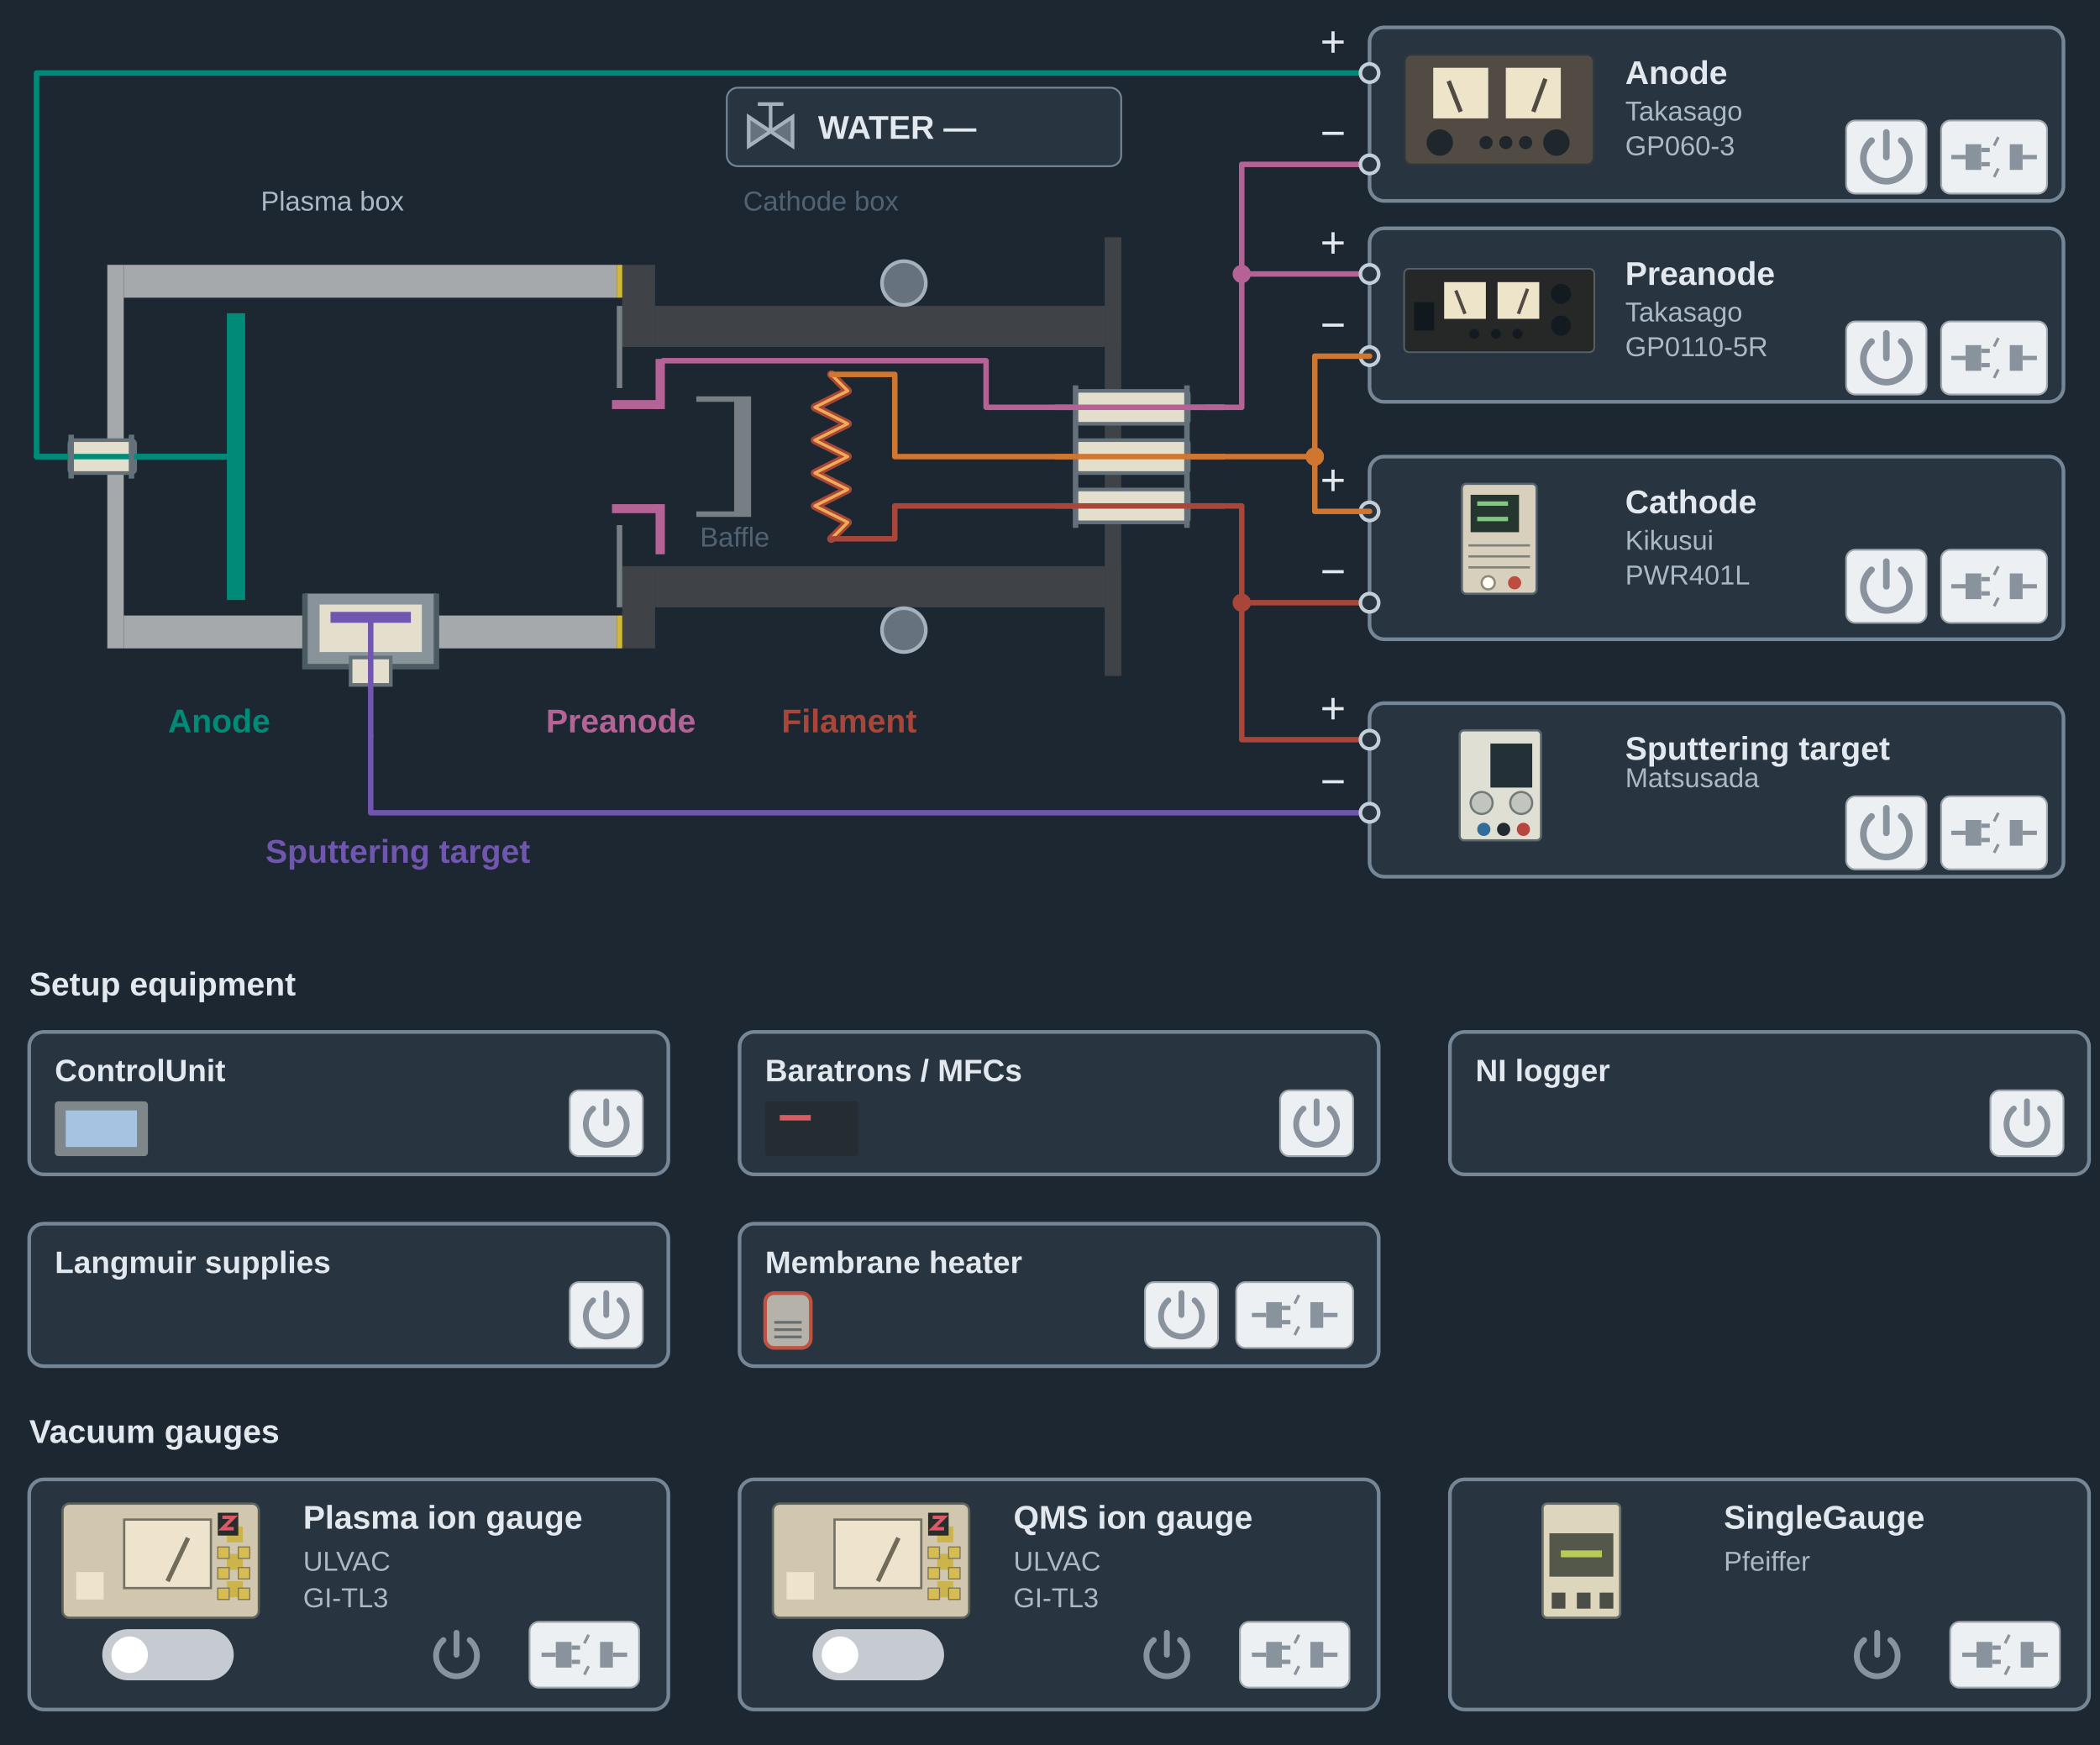
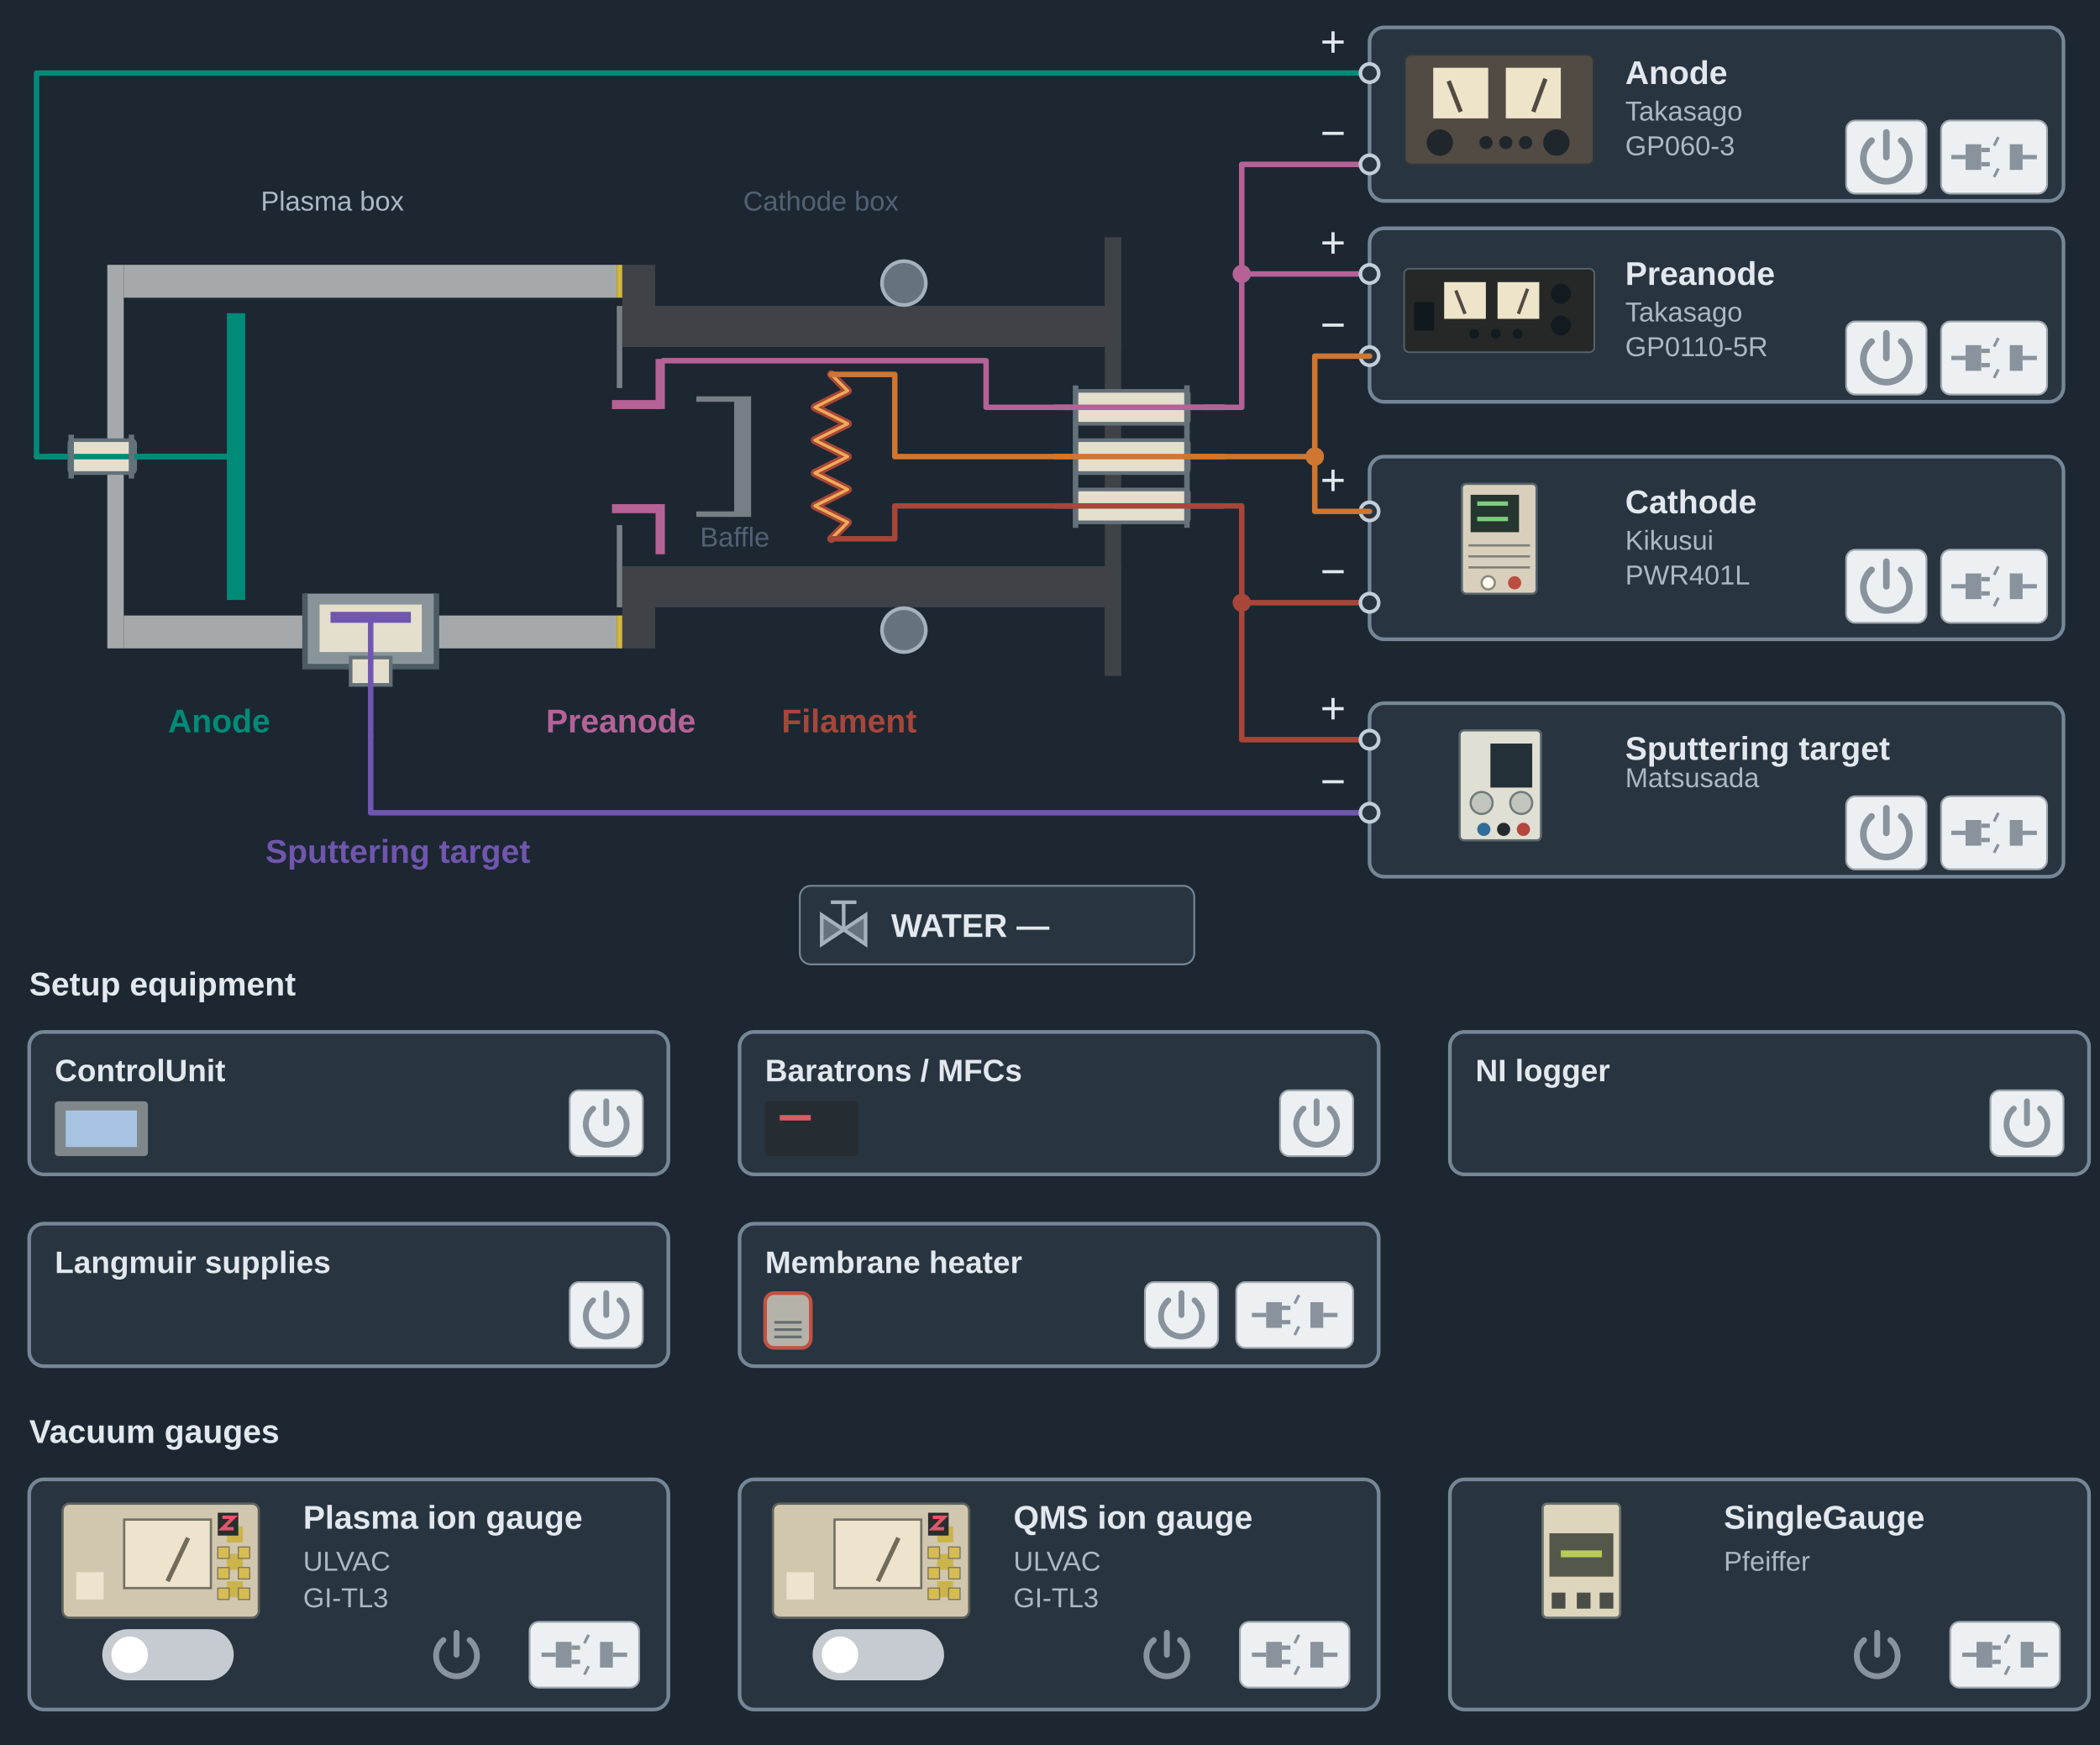
<svg xmlns="http://www.w3.org/2000/svg" viewBox="20 165 1150 955" role="img" aria-labelledby="title desc" version="1.1" id="svg66">
  <defs id="defs1">
    <style id="style1">
      text {font-family:Arial,sans-serif;fill:#24323f;font-size:18px}
      .heading {font-size:24px;font-weight:bold}
      .small {font-size:15px;fill:#516273}
      .label {font-weight:bold}
      .wire {fill:none;stroke-width:3;stroke-linejoin:round;stroke-linecap:round}
      .cathode {stroke:#a74639}
      .preanode {stroke:#b56297}
      .anode {stroke:#008b78}
      .target {stroke:#7056ae}
      .signal {stroke:#52718d;stroke-dasharray:7 5}
      .device {fill:#fff;stroke:#627485;stroke-width:2}
      .terminal {fill:#fff;stroke:#24323f;stroke-width:2}
    
 text{fill:#e2e8ee} .small{fill:#abb8c5} .device{fill:#283440;stroke:#758797} .terminal{fill:#283440;stroke:#c3ced8}</style>
    <g>
      <symbol id="power-off-icon" viewBox="0 0 40 40">
        <path d="M20 5V20M11 10A14 14 0 1 0 29 10" fill="none" stroke="currentColor" stroke-width="4" stroke-linecap="round" />
      </symbol>
      <symbol id="plug-disconnected-icon" viewBox="0 0 64 40">
        <path d="M2 20H12M52 20H62" fill="none" stroke="currentColor" stroke-width="3" />
        <path d="M12 11H23V29H12ZM43 11H52V29H43Z" fill="currentColor" />
        <path d="M23 15H29M23 25H29" stroke="currentColor" stroke-width="3" />
        <path d="M35 6L32 12M35 28L32 34" stroke="currentColor" stroke-width="2" />
      </symbol>
      <symbol id="plug-connected-icon" viewBox="0 0 64 40">
        <path d="M2 20H17M47 20H62" fill="none" stroke="currentColor" stroke-width="3" />
        <rect x="17" y="11" width="30" height="18" rx="3" fill="currentColor" />
        <path d="M32 12V28" stroke="#fff" stroke-width="2" />
      </symbol>
    </g>
    <g>
      <symbol id="takasago-icon" viewBox="0 0 88 52">
        <rect x="1" y="1" width="86" height="50" rx="3" fill="#514b43" stroke="#30383e" />
        <g fill="#eee4c9">
          <rect x="14" y="7" width="25" height="23" />
          <rect x="47" y="7" width="25" height="23" />
        </g>
        <path d="M26.5 27L21 13M59.5 27L65 12" stroke="#514b43" stroke-width="2" />
        <g fill="#20272c">
          <circle cx="17" cy="41" r="6" />
          <circle cx="70" cy="41" r="6" />
          <circle cx="38" cy="41" r="3" />
          <circle cx="47" cy="41" r="3" />
          <circle cx="56" cy="41" r="3" />
        </g>
      </symbol>
      <symbol id="kikusui-icon" viewBox="0 0 88 52">
        <rect x="27" y="1" width="34" height="50" rx="2" fill="#d8d0bd" stroke="#57636c" />
        <rect x="31" y="6" width="22" height="17" fill="#25352f" />
        <path d="M34 10H48M34 17H48" stroke="#7ecb80" stroke-width="2" />
        <path d="M30 29H58M30 34H58M30 39H58" stroke="#7d8079" />
        <circle cx="39" cy="46" r="3" fill="#fffdf4" stroke="#8d897c" stroke-width="1" />
        <circle cx="51" cy="46" r="3" fill="#bd4d40" />
      </symbol>
      <symbol id="matsusada-icon" viewBox="0 0 88 52">
        <rect x="26" y="1" width="37" height="50" rx="2" fill="#e0dfd3" stroke="#59676e" />
        <rect x="40" y="7" width="19" height="20" fill="#243038" />
        <circle cx="36" cy="34" r="5" fill="#c2c5bd" stroke="#717b7c" />
        <circle cx="54" cy="34" r="5" fill="#c2c5bd" stroke="#717b7c" />
        <circle cx="37" cy="46" r="3" fill="#326c9a" />
        <circle cx="55" cy="46" r="3" fill="#b5473e" />
        <circle cx="46" cy="46" r="3" fill="#242b30" />
      </symbol>
      <symbol id="ulvac-icon" viewBox="0 0 88 52">
        <rect x="1" y="1" width="86" height="50" rx="3" fill="#d1c7ae" stroke="#5e625b" />
        <rect x="28" y="8" width="38" height="30" fill="#eee4ce" stroke="#737265" />
        <path d="M47 35L56 16" stroke="#716b59" stroke-width="2" />
        <rect x="7" y="31" width="12" height="12" fill="#eee4ce" />
        <g fill="#cab44b">
          <rect x="73" y="11" width="7" height="7" />
          <rect x="73" y="23" width="7" height="7" />
          <rect x="73" y="35" width="7" height="7" />
        </g>
        <g>
          <rect x="69" y="5" width="9" height="10" fill="#282d2c" />
          <path d="M71 7H76L71 12H76" fill="none" stroke="#df5868" stroke-width="1.5" />
          <g fill="#d7bd51" stroke="#7b7460" stroke-width="0.5">
            <rect x="69" y="20" width="5" height="5" />
            <rect x="78" y="20" width="5" height="5" />
            <rect x="69" y="29" width="5" height="5" />
            <rect x="78" y="29" width="5" height="5" />
            <rect x="69" y="38" width="5" height="5" />
            <rect x="78" y="38" width="5" height="5" />
          </g>
        </g>
      </symbol>
      <symbol id="pfeiffer-icon" viewBox="0 0 88 52">
        <rect x="27" y="1" width="34" height="50" rx="2" fill="#ded5bd" stroke="#676e68" />
        <rect x="30" y="14" width="28" height="19" fill="#53584a" />
        <path d="M35 23H53" stroke="#b9ca57" stroke-width="3" />
        <g fill="#4a4e46">
          <rect x="31" y="40" width="6" height="7" />
          <rect x="42" y="40" width="6" height="7" />
          <rect x="52" y="40" width="6" height="7" />
        </g>
      </symbol>
    </g>
    <symbol id="preanode-face" viewBox="0 0 116 60">
      <rect x="1" y="5" width="114" height="50" rx="3" fill="#252826" stroke="#566068" />
      <g fill="#eee4c9">
        <rect x="25" y="13" width="25" height="22" />
        <rect x="57" y="13" width="25" height="22" />
      </g>
      <path d="M37.5 32L32 18M69.5 32L75 17" stroke="#514b43" stroke-width="2" />
      <rect x="7" y="25" width="12" height="17" fill="#11181e" />
      <g fill="#141b20">
        <circle cx="95" cy="20" r="6" />
        <circle cx="95" cy="39" r="6" />
        <circle cx="43" cy="44" r="3" />
        <circle cx="56" cy="44" r="3" />
        <circle cx="69" cy="44" r="3" />
      </g>
    </symbol>
  </defs>
  <rect width="1200" height="1200" fill="#1c2732" id="rect1" />
  <g id="electrode-assembly" transform="translate(0 150)">
    <g transform="translate(640 265) scale(-3 3)" id="g22">
      <g id="plasma-box" fill="#a6a9ac">
        <rect x="94.08" y="-35" width="90" height="6" id="rect2" />
        <rect x="94.08" y="29" width="90" height="6" id="rect3" />
        <rect x="184.08" y="-35" width="3" height="70" id="rect4" />
      </g>
      <g id="cathode-housing" fill="#3f4246">
        <rect x="5" y="-27.5" width="82.08" height="7.5" id="rect5" />
        <rect x="5" y="20" width="82.08" height="7.5" id="rect6" />
        <rect x="2" y="-40" width="3" height="20" id="rect7" />
        <rect x="2" y="20" width="3" height="20" id="rect8" />
        <rect x="87.08" y="-35" width="6" height="15" id="rect9" />
        <rect x="87.08" y="20" width="6" height="15" id="rect10" />
      </g>
      <g id="kapton" fill="#d1b83b">
        <rect x="93.08" y="-35" width="1" height="6" id="rect11" />
        <rect x="93.08" y="29" width="1" height="6" id="rect12" />
      </g>
      <g id="grounded-slit" fill="#777f85">
        <rect x="93.08" y="-27.5" width="1" height="15" id="rect13" />
        <rect x="93.08" y="12.5" width="1" height="15" id="rect14" />
      </g>
      <rect id="anode" x="163.08" y="-25" width="1" height="50" fill="#008b78" style="stroke-width:2.333;stroke-dasharray:none;stroke:#008b78;stroke-opacity:1" />
      <g id="preanode" fill="#b56297" stroke="#b56297" stroke-width="0.65">
        <rect x="85.63" y="-17.5" width="1.04" height="8.5" id="rect15" />
        <rect x="85.63" y="9" width="1.04" height="8.5" id="rect16" />
        <rect x="86.67" y="-10" width="7.96" height="1" id="rect17" />
        <rect x="86.67" y="9" width="7.96" height="1" id="rect18" />
      </g>
      <g id="grounded-cup" fill="#777f85">
        <rect x="69.56" y="-11" width="3.1" height="22" id="rect19" />
        <rect x="72.66" y="-11" width="6.9" height="1" id="rect20" />
        <rect x="72.66" y="10" width="6.9" height="1" id="rect21" />
      </g>
      <g id="hot-cathode" fill="none" stroke-linecap="round" stroke-linejoin="round">
        <path d="M54.92 -15L51.92 -12L57.92 -9L51.92 -6L57.92 -3L51.92 0L57.92 3L51.92 6L57.92 9L51.92 12L54.92 15" stroke="#a74639" stroke-width="1.5" id="path21" />
        <path d="M54.92 -15L51.92 -12L57.92 -9L51.92 -6L57.92 -3L51.92 0L57.92 3L51.92 6L57.92 9L51.92 12L54.92 15" stroke="#efac55" stroke-width="0.55" id="path22" />
      </g>
    </g>
    <rect id="cathode-box-cap" x="625" y="145" width="9" height="240" fill="#3f4246" />
    <path d="M475.24 220H510V265H690" class="wire cathode" id="path23" style="stroke:#cf7630" />
    <path id="cathode-return-internal" d="M475.24 310H510V292H690" class="wire cathode" />
    <path d="M383.11 212.5H560V238H690" class="wire preanode" id="path24" />
    <path d="M150.76 265H40" class="wire anode" id="path25" />
    <g id="anode-feedthrough">
      <rect x="58" y="256" width="36" height="18" rx="2" fill="#e4dfcd" stroke="#65717a" stroke-width="2" id="rect25" />
      <path d="M40 265H150.76" class="wire anode" id="path26" />
      <path d="M59 253V277M92 253V277" stroke="#65717a" stroke-width="3" id="path27" />
    </g>
    <g id="rear-feedthroughs">
      <g fill="#e4dfcd" stroke="#65717a" stroke-width="2" id="g29">
        <rect x="609" y="229" width="62" height="18" rx="2" id="rect27" />
        <rect x="609" y="256" width="62" height="18" rx="2" id="rect28" />
        <rect x="609" y="283" width="62" height="18" rx="2" id="rect29" />
      </g>
      <path d="M609 226V304M670 226V304" stroke="#65717a" stroke-width="3" id="path29" />
      <path d="M598 292H690" class="wire cathode" id="path30" />
      <path d="M598 238H690" class="wire preanode" id="path31" />
      <path id="heater-feedthrough-upper" d="M598 265H690" class="wire" style="stroke:#cf7630" />
    </g>
    <text x="140" y="416" class="label" id="text31" text-anchor="middle" style="fill:#008b78;font-size:18px;font-weight:bold">Anode</text>
    <text x="360" y="416" class="label" id="text32" text-anchor="middle" style="fill:#b56297;font-size:18px;font-weight:bold">Preanode</text>
    <text x="485" y="416" class="label" id="text33" style="fill:#a74639;font-size:18px;font-weight:bold" text-anchor="middle">Filament</text>
    <text x="162.829" y="130.284" class="small" id="text34">Plasma box</text>
    <text x="426.997" y="130.284" class="small" id="text35" style="-inkscape-font-specification:'Arial, sans-serif, Normal';font-family:Arial, sans-serif;font-weight:normal;font-style:normal;font-stretch:normal;font-variant:normal;font-size:15px;font-variant-ligatures:normal;font-variant-caps:normal;font-variant-numeric:normal;font-variant-east-asian:normal;fill:#516273">
      <tspan id="tspan66">Cathode box</tspan>
    </text>
    <text x="403.347" y="314.256" class="small" id="text36" style="-inkscape-font-specification:'Arial, sans-serif, Normal';font-family:Arial, sans-serif;font-weight:normal;font-style:normal;font-stretch:normal;font-variant:normal;font-size:15px;font-variant-ligatures:normal;font-variant-caps:normal;font-variant-numeric:normal;font-variant-east-asian:normal;fill:#516273">
      <tspan id="tspan67">Baffle</tspan>
    </text>
  </g>
  <g id="kikusui" transform="translate(0 290)">
    <rect class="device" x="770" y="125" width="380" height="100" rx="8" id="rect37" />
    <text x="910" y="156" class="label" id="text38">Cathode</text>
    <text x="910" y="176" class="small">Kikusui</text>
    <use href="#kikusui-icon" x="788" y="130" width="106" height="80" />
    <text x="910" y="195" class="small">PWR401L</text>
  </g>
  <path d="M690 442H700V495H770" class="wire cathode" id="path40" />
  <path d="M700 495V570H770" class="wire cathode" id="path40-8-2" style="fill:none;stroke:#a74639;stroke-width:3;stroke-linecap:round;stroke-linejoin:round" />
  <g id="preanode-psu" transform="translate(0,25)">
    <rect class="device" x="770" y="265" width="380" height="95" rx="8" id="rect41" />
    <text x="910" y="296" class="label" id="text41">Preanode</text>
    <text x="910" y="316" class="small">Takasago</text>
    <use href="#preanode-face" x="788" y="270" width="106" height="80" />
    <text x="910" y="335" class="small">GP0110-5R</text>
  </g>
  <path d="M680 388H700V315H770" class="wire preanode" id="path44" />
  <path d="M700 315V255H770" class="wire preanode" id="path44-5" style="fill:none;stroke:#b56297;stroke-width:3;stroke-linecap:round;stroke-linejoin:round" />
  <g id="anode-psu" transform="translate(0,-220)">
    <rect class="device" x="770" y="400" width="380" height="95" rx="8" id="rect45" />
    <text x="910" y="431" class="label" id="text46">Anode</text>
    <text x="910" y="451" class="small">Takasago</text>
    <use href="#takasago-icon" x="788" y="405" width="106" height="80" />
    <text x="910" y="470" class="small">GP060-3</text>
  </g>
  <path d="M40 415V205H770" class="wire anode" id="path48" />
  <g id="target-bias-psu" transform="translate(0,15)">
    <rect class="device" x="770" y="535" width="380" height="95" rx="8" id="rect50" />
    <text x="910" y="566" class="label" id="text51">Sputtering target</text>
    <text x="910" y="581" class="small">Matsusada</text>
    <use href="#matsusada-icon" x="788" y="540" width="106" height="80" />
  </g>
  <path d="M223 568V610H770" class="wire target" id="path54" />
  <g id="target-grounded-housing" transform="translate(0,138)">
    <path d="m 187,352 v 40 h 72 v -40" fill="#89949a" stroke="#4d5b62" stroke-width="3" id="path55" />
    <rect x="195" y="358" width="56" height="26" fill="#e4dfcd" id="rect55" />
    <rect x="212" y="387" width="22" height="15" fill="#e4dfcd" stroke="#65717a" stroke-width="2" id="rect56" />
  </g>
  <g id="sputtering-target" transform="translate(0 150)">
    <path d="M201 353H245" stroke="#7056ae" stroke-width="6" id="path56" />
    <path d="M223 356V418" class="wire target" id="path57" />
  </g>
  <text x="165.399" y="637.383" class="label" id="text57" style="fill:#7056ae;font-size:18px;font-weight:bold">Sputtering target</text>
  <g id="terminals-and-polarities">
    <circle cx="770" cy="205" r="5" class="terminal" />
    <text x="750" y="196" text-anchor="middle" style="font-size:24px">+</text>
    <circle cx="770" cy="255" r="5" class="terminal" />
    <text x="750" y="246" text-anchor="middle" style="font-size:24px">−</text>
    <circle cx="770" cy="315" r="5" class="terminal" />
    <text x="750" y="306" text-anchor="middle" style="font-size:24px">+</text>
    <circle cx="770" cy="360" r="5" class="terminal" />
    <text x="750" y="351" text-anchor="middle" style="font-size:24px">−</text>
    <circle cx="770" cy="445" r="5" class="terminal" />
    <text x="750" y="436" text-anchor="middle" style="font-size:24px">+</text>
    <circle cx="770" cy="495" r="5" class="terminal" />
    <text x="750" y="486" text-anchor="middle" style="font-size:24px">−</text>
    <circle cx="770" cy="570" r="5" class="terminal" />
    <text x="750" y="561" text-anchor="middle" style="font-size:24px">+</text>
    <circle cx="770" cy="610" r="5" class="terminal" />
    <text x="750" y="601" text-anchor="middle" style="font-size:24px">−</text>
    <circle cx="700" cy="315" r="5" fill="#b56297" />
    <circle cx="740" cy="415" r="5" fill="#cf7630" />
    <circle cx="700" cy="495" r="5" fill="#a74639" />
  </g>
  <g id="power-controls">
    <g id="anode-power-switch" data-state="off" role="button" aria-label="anode power off" transform="translate(0,-1)">
      <rect x="1031" y="232" width="44" height="40" rx="5" fill="#edf0f3" stroke="#a0a8af" />
      <use href="#power-off-icon" x="1035" y="234" width="36" height="36" color="#89939d" />
    </g>
    <g id="anode-plug-switch" data-state="unplugged" role="button" aria-label="anode unplugged" transform="translate(0,-1)">
      <rect x="1083" y="232" width="58" height="40" rx="5" fill="#edf0f3" stroke="#a0a8af" />
      <use href="#plug-disconnected-icon" x="1087" y="236" width="50" height="32" color="#89939d" />
    </g>
    <g id="preanode-power-switch" data-state="off" role="button" aria-label="preanode power off" transform="translate(0,-1)">
      <rect x="1031" y="342" width="44" height="40" rx="5" fill="#edf0f3" stroke="#a0a8af" />
      <use href="#power-off-icon" x="1035" y="344" width="36" height="36" color="#89939d" />
    </g>
    <g id="preanode-plug-switch" data-state="unplugged" role="button" aria-label="preanode unplugged" transform="translate(0,-1)">
      <rect x="1083" y="342" width="58" height="40" rx="5" fill="#edf0f3" stroke="#a0a8af" />
      <use href="#plug-disconnected-icon" x="1087" y="346" width="50" height="32" color="#89939d" />
    </g>
    <g id="cathode-power-switch" data-state="off" role="button" aria-label="cathode power off" transform="translate(0,-1)">
      <rect x="1031" y="467" width="44" height="40" rx="5" fill="#edf0f3" stroke="#a0a8af" />
      <use href="#power-off-icon" x="1035" y="469" width="36" height="36" color="#89939d" />
    </g>
    <g id="cathode-plug-switch" data-state="unplugged" role="button" aria-label="cathode unplugged" transform="translate(0,-1)">
      <rect x="1083" y="467" width="58" height="40" rx="5" fill="#edf0f3" stroke="#a0a8af" />
      <use href="#plug-disconnected-icon" x="1087" y="471" width="50" height="32" color="#89939d" />
    </g>
    <g id="target-power-switch" data-state="off" role="button" aria-label="target power off" transform="translate(0,-1)">
      <rect x="1031" y="602" width="44" height="40" rx="5" fill="#edf0f3" stroke="#a0a8af" />
      <use href="#power-off-icon" x="1035" y="604" width="36" height="36" color="#89939d" />
    </g>
    <g id="target-plug-switch" data-state="unplugged" role="button" aria-label="target unplugged" transform="translate(0,-1)">
      <rect x="1083" y="602" width="58" height="40" rx="5" fill="#edf0f3" stroke="#a0a8af" />
      <use href="#plug-disconnected-icon" x="1087" y="606" width="50" height="32" color="#89939d" />
    </g>
  </g>
  <g id="heater-positive-node">
    <path d="M690 415H740V445H770M740 415V360H770" class="wire" style="stroke:#cf7630" />
    <circle cx="740" cy="415" r="5" fill="#cf7630" />
  </g>
  <g id="vacuum-gauges" transform="translate(0,-55)">
    <text x="36" y="1010" class="label">Vacuum gauges</text>
    <g id="plasma-ig">
      <rect x="36" y="1030" width="350" height="126" rx="8" class="device" />
      <text x="186" y="1057" class="label">Plasma ion gauge</text>
      <text x="186" y="1080" class="small">ULVAC</text>
      <use href="#ulvac-icon" x="48" y="1042" width="120" height="65" />
      <g id="plasma-ig-power" transform="translate(-66,0)">
        <use href="#power-off-icon" x="320" y="1110" width="32" height="32" color="#89939d" />
      </g>
      <g id="plasma-ig-gauge" transform="translate(24,0)">
        <rect x="52" y="1112" width="72" height="28" rx="14" fill="#c5cbd0" />
        <circle cx="67" cy="1126" r="10" fill="#fff" />
      </g>
      <text x="186" y="1100" class="small">GI-TL3</text>
      <g id="plasma-ig-plug-switch">
        <rect x="310" y="1108" width="60" height="36" rx="5" fill="#edf0f3" stroke="#a0a8af" />
        <use href="#plug-disconnected-icon" x="315" y="1110" width="50" height="32" color="#89939d" />
      </g>
    </g>
    <g id="qms-ig">
      <rect x="425" y="1030" width="350" height="126" rx="8" class="device" />
      <text x="575" y="1057" class="label">QMS ion gauge</text>
      <text x="575" y="1080" class="small">ULVAC</text>
      <use href="#ulvac-icon" x="437" y="1042" width="120" height="65" />
      <g id="qms-ig-power" transform="translate(-66,0)">
        <use href="#power-off-icon" x="709" y="1110" width="32" height="32" color="#89939d" />
      </g>
      <g id="qms-ig-gauge" transform="translate(24,0)">
        <rect x="441" y="1112" width="72" height="28" rx="14" fill="#c5cbd0" />
        <circle cx="456" cy="1126" r="10" fill="#fff" />
      </g>
      <text x="575" y="1100" class="small">GI-TL3</text>
      <g id="qms-ig-plug-switch">
        <rect x="699" y="1108" width="60" height="36" rx="5" fill="#edf0f3" stroke="#a0a8af" />
        <use href="#plug-disconnected-icon" x="704" y="1110" width="50" height="32" color="#89939d" />
      </g>
    </g>
    <g id="single-gauge">
      <rect x="814" y="1030" width="350" height="126" rx="8" class="device" />
      <text x="964" y="1057" class="label">SingleGauge</text>
      <text x="964" y="1080" class="small">Pfeiffer</text>
      <use href="#pfeiffer-icon" x="826" y="1042" width="120" height="65" />
      <g id="single-gauge-power" transform="translate(-66,0)">
        <use href="#power-off-icon" x="1098" y="1110" width="32" height="32" color="#89939d" />
      </g>
      <g id="single-gauge-plug-switch">
        <rect x="1088" y="1108" width="60" height="36" rx="5" fill="#edf0f3" stroke="#a0a8af" />
        <use href="#plug-disconnected-icon" x="1093" y="1110" width="50" height="32" color="#89939d" />
      </g>
    </g>
  </g>
  <g id="setup-equipment">
    <text x="36" y="710" class="label">Setup equipment</text>
    <g id="controlunit">
      <rect x="36.0" y="730.0" width="350" height="78" rx="8" class="device" />
      <text x="50.0" y="757.0" class="label" style="font-size:17px">ControlUnit</text>
      <g id="controlunit-power-switch">
        <rect x="332.0" y="762.0" width="40" height="36" rx="5" fill="#edf0f3" stroke="#a0a8af" />
        <use href="#power-off-icon" x="336.0" y="764.0" width="32" height="32" color="#89939d" />
      </g>
      <rect x="50.0" y="768.0" width="51" height="30" rx="2" fill="#7f878b" />
      <rect x="56.0" y="773.0" width="39" height="20" fill="#a6c4e1" />
    </g>
    <g id="instrument-box">
      <rect x="425.0" y="730.0" width="350" height="78" rx="8" class="device" />
      <text x="439.0" y="757.0" class="label" style="font-size:17px">Baratrons / MFCs</text>
      <g id="instrument-box-power-switch">
        <rect x="721.0" y="762.0" width="40" height="36" rx="5" fill="#edf0f3" stroke="#a0a8af" />
        <use href="#power-off-icon" x="725.0" y="764.0" width="32" height="32" color="#89939d" />
      </g>
      <rect x="439.0" y="768.0" width="51" height="30" rx="2" fill="#252c32" />
      <path d="M347 777H364" stroke="#d75d62" stroke-width="3" transform="translate(100,0)" />
    </g>
    <g id="ni-logger">
      <rect x="814.0" y="730.0" width="350" height="78" rx="8" class="device" />
      <text x="828.0" y="757.0" class="label" style="font-size:17px">NI logger</text>
      <g id="ni-logger-power-switch">
        <rect x="1110.0" y="762.0" width="40" height="36" rx="5" fill="#edf0f3" stroke="#a0a8af" />
        <use href="#power-off-icon" x="1114.0" y="764.0" width="32" height="32" color="#89939d" />
      </g>
    </g>
    <g id="langmuir-supplies">
      <rect x="36.0" y="835.0" width="350" height="78" rx="8" class="device" />
      <text x="50.0" y="862.0" class="label" style="font-size:17px">Langmuir supplies</text>
      <g id="langmuir-supplies-power-switch">
        <rect x="332.0" y="867.0" width="40" height="36" rx="5" fill="#edf0f3" stroke="#a0a8af" />
        <use href="#power-off-icon" x="336.0" y="869.0" width="32" height="32" color="#89939d" />
      </g>
    </g>
  </g>
  <g id="membrane-heater">
    <rect x="425" y="835" width="350" height="78" rx="8" class="device" />
    <text x="439" y="862" class="label" style="font-size:17px">Membrane heater</text>
    <g id="membrane-heater-icon">
      <rect x="439" y="873" width="25" height="30" rx="5" fill="#b5b3a9" stroke="#c15242" stroke-width="2" />
      <path d="M444 889H459M444 893H459M444 897H459" stroke="#666e70" stroke-width="1.5" />
    </g>
    <g id="membrane-heater-power-switch">
      <rect x="647" y="867" width="40" height="36" rx="5" fill="#edf0f3" stroke="#a0a8af" />
      <use href="#power-off-icon" x="651" y="869" width="32" height="32" color="#89939d" />
    </g>
    <g id="membrane-heater-plug-switch">
      <rect x="697" y="867" width="64" height="36" rx="5" fill="#edf0f3" stroke="#a0a8af" />
      <use href="#plug-disconnected-icon" x="704" y="869" width="50" height="32" color="#89939d" />
    </g>
  </g>
  <g id="cathode-water-pipes" fill="#66727d" stroke="#a5b1bc" stroke-width="2">
    <circle cx="515" cy="320" r="12" />
    <circle cx="515" cy="510" r="12" />
  </g>
-   <g id="cathode-water" transform="translate(0,-15)" role="button" tabindex="0">
+   <g id="cathode-water" transform="translate(40,422)" role="button" tabindex="0">
    <rect x="418" y="228" width="216" height="43" rx="6" fill="#283440" stroke="#758797" />
    <path id="water-valve" d="M430 244L442 252L430 260ZM454 244L442 252L454 260ZM442 252V237M435 237H449" fill="#66727d" stroke="#a5b1bc" stroke-width="2" />
    <text id="water-label" x="468" y="256" class="label" style="font-size:18px">WATER —</text>
  </g>
</svg>
